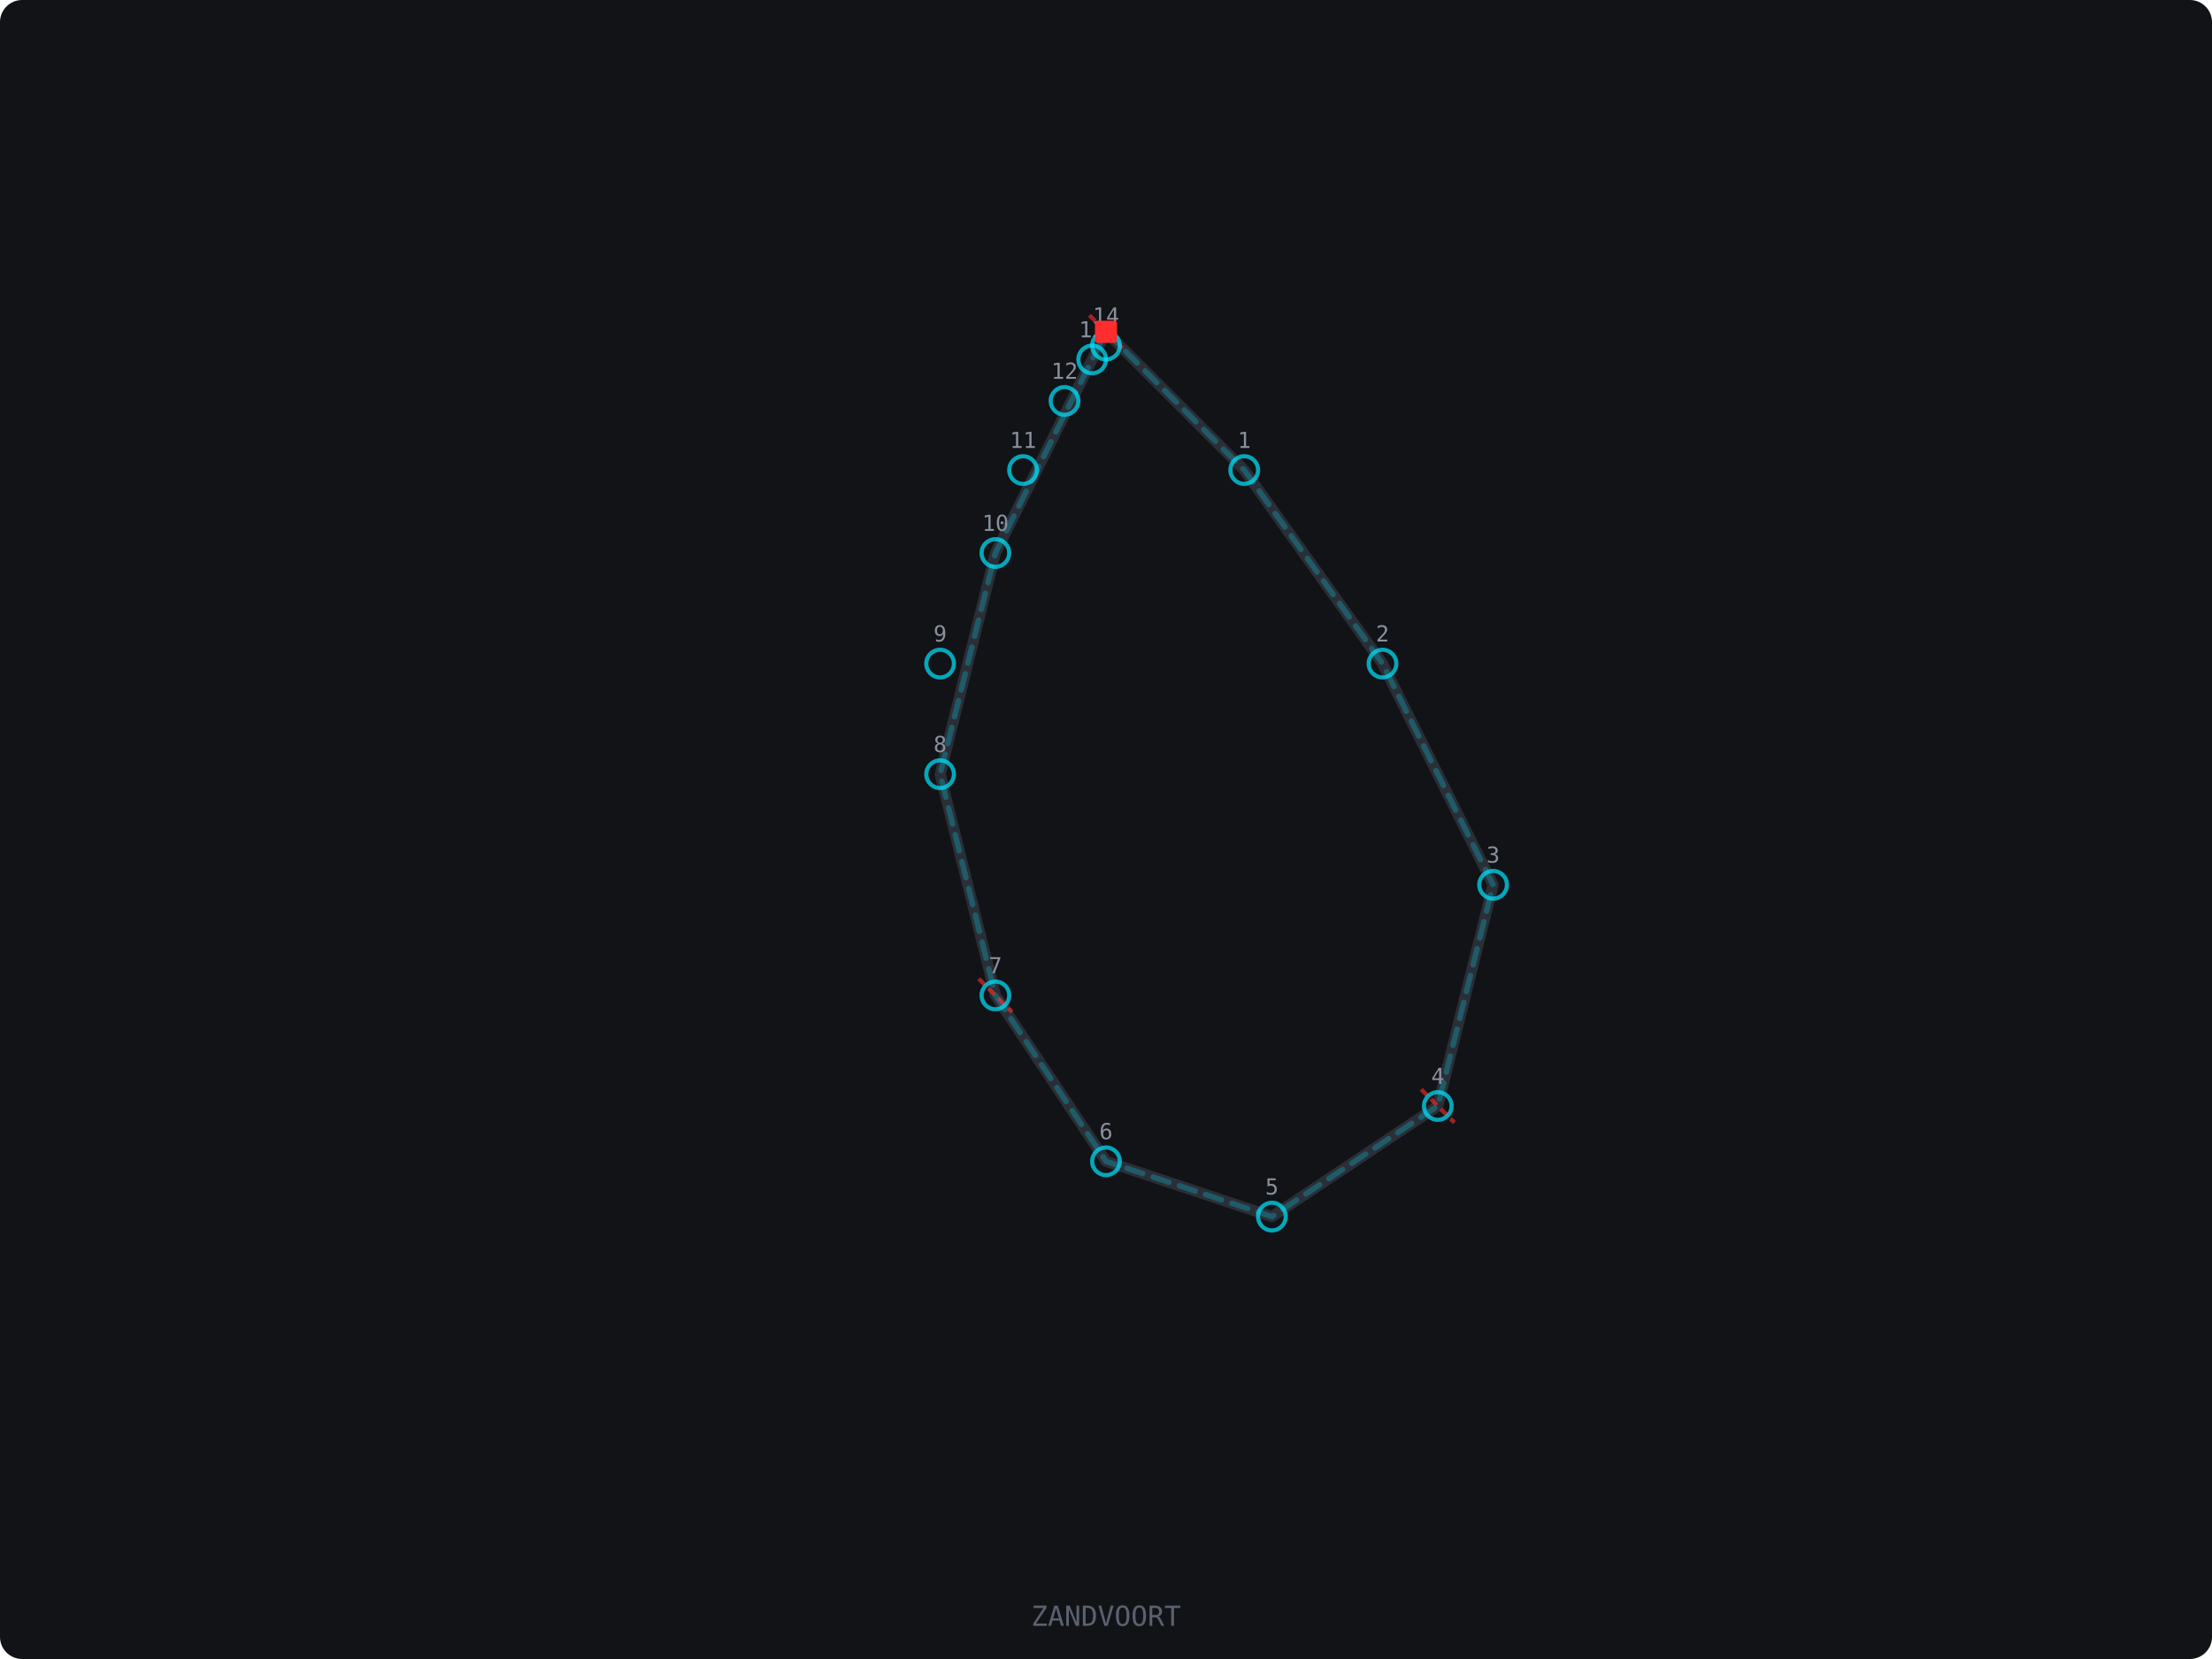
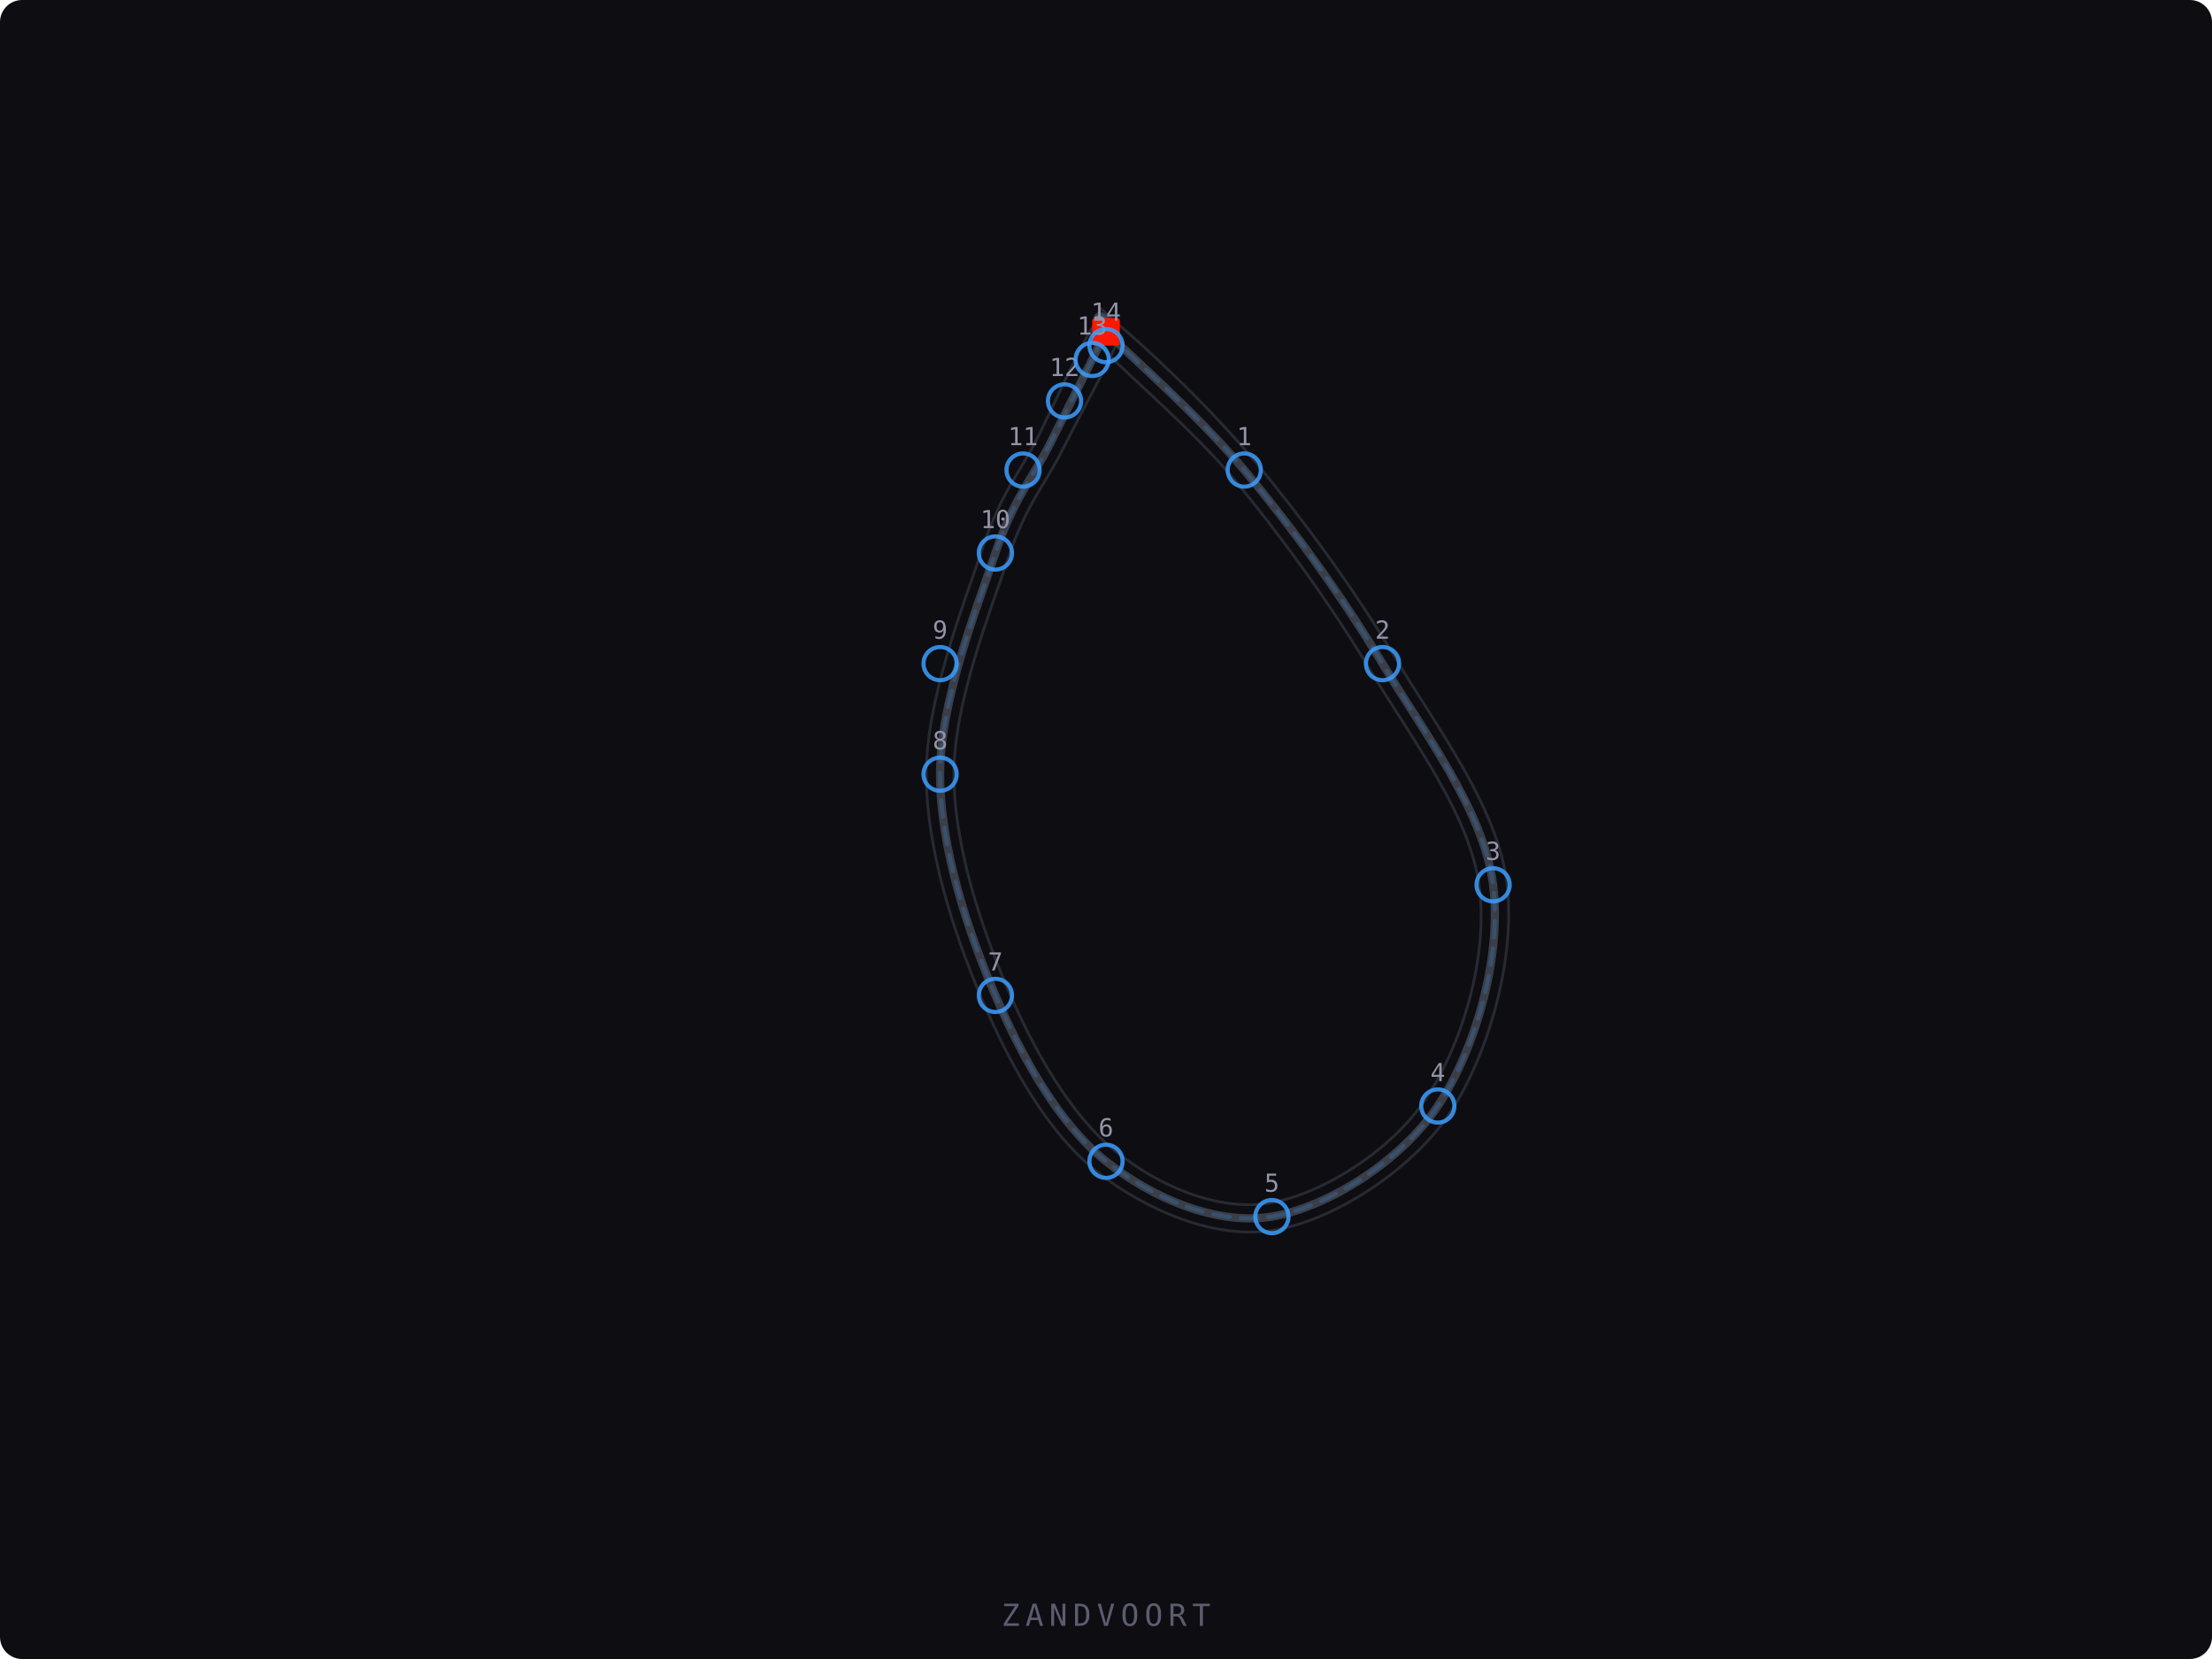
<svg xmlns="http://www.w3.org/2000/svg" viewBox="0 0 800 600" width="800" height="600">
  <defs>
    <style>
-       .track-bg { fill: #111317; }
-       .track-line { fill: none; stroke: #2a2e36; stroke-width: 4; stroke-linecap: round; stroke-linejoin: round; }
-       .track-line-accent { fill: none; stroke: rgba(0,229,255,0.25); stroke-width: 2; stroke-linecap: round; stroke-dasharray: 6,4; }
+       .track-bg { fill: #0d0d12; }
+       .track-line { fill: none; stroke: #3a3e48; stroke-width: 3; stroke-linecap: round; stroke-linejoin: round; }
+       .track-line-accent { fill: none; stroke: rgba(59,158,255,0.20); stroke-width: 1.5; stroke-linecap: round; stroke-dasharray: 6,4; }
+       .track-edge { fill: none; stroke: #3a3e48; stroke-width: 1; stroke-linecap: round; stroke-linejoin: round; opacity: 0.6; }
    </style>
  </defs>
  <rect class="track-bg" width="800" height="600" rx="8" />
-   <polyline class="track-line" points="400.0,120.0 450.0,170.0 500.0,240.0 540.0,320.0 520.0,400.0 460.0,440.0 400.0,420.0 360.0,360.0 340.0,280.0 360.0,200.0 380.0,160.0 400.0,120.0" />
-   <polyline class="track-line-accent" points="400.0,120.0 450.0,170.0 500.0,240.0 540.0,320.0 520.0,400.0 460.0,440.0 400.0,420.0 360.0,360.0 340.0,280.0 360.0,200.0 380.0,160.0 400.0,120.0" />
-   <line x1="514.0" y1="394.0" x2="526.0" y2="406.0" stroke="#ff2d2d" stroke-width="1.5" stroke-dasharray="3,2" opacity="0.6" />
-   <line x1="354.0" y1="354.0" x2="366.0" y2="366.0" stroke="#ff2d2d" stroke-width="1.5" stroke-dasharray="3,2" opacity="0.6" />
-   <line x1="394.0" y1="114.0" x2="406.0" y2="126.0" stroke="#ff2d2d" stroke-width="1.5" stroke-dasharray="3,2" opacity="0.6" />
-   <circle cx="450.0" cy="170.0" r="5" fill="none" stroke="#00e5ff" stroke-width="1.5" opacity="0.7" />
-   <text x="450.0" y="162.0" text-anchor="middle" fill="#8a909c" font-size="8" font-family="monospace">1</text>
-   <circle cx="500.0" cy="240.0" r="5" fill="none" stroke="#00e5ff" stroke-width="1.5" opacity="0.7" />
-   <text x="500.0" y="232.0" text-anchor="middle" fill="#8a909c" font-size="8" font-family="monospace">2</text>
-   <circle cx="540.0" cy="320.0" r="5" fill="none" stroke="#00e5ff" stroke-width="1.5" opacity="0.7" />
-   <text x="540.0" y="312.0" text-anchor="middle" fill="#8a909c" font-size="8" font-family="monospace">3</text>
-   <circle cx="520.0" cy="400.0" r="5" fill="none" stroke="#00e5ff" stroke-width="1.5" opacity="0.7" />
-   <text x="520.0" y="392.0" text-anchor="middle" fill="#8a909c" font-size="8" font-family="monospace">4</text>
-   <circle cx="460.0" cy="440.0" r="5" fill="none" stroke="#00e5ff" stroke-width="1.5" opacity="0.7" />
-   <text x="460.0" y="432.0" text-anchor="middle" fill="#8a909c" font-size="8" font-family="monospace">5</text>
-   <circle cx="400.0" cy="420.0" r="5" fill="none" stroke="#00e5ff" stroke-width="1.5" opacity="0.7" />
-   <text x="400.0" y="412.0" text-anchor="middle" fill="#8a909c" font-size="8" font-family="monospace">6</text>
-   <circle cx="360.0" cy="360.0" r="5" fill="none" stroke="#00e5ff" stroke-width="1.5" opacity="0.7" />
-   <text x="360.0" y="352.0" text-anchor="middle" fill="#8a909c" font-size="8" font-family="monospace">7</text>
-   <circle cx="340.0" cy="280.0" r="5" fill="none" stroke="#00e5ff" stroke-width="1.5" opacity="0.7" />
-   <text x="340.0" y="272.0" text-anchor="middle" fill="#8a909c" font-size="8" font-family="monospace">8</text>
-   <circle cx="340.0" cy="240.0" r="5" fill="none" stroke="#00e5ff" stroke-width="1.5" opacity="0.7" />
-   <text x="340.0" y="232.0" text-anchor="middle" fill="#8a909c" font-size="8" font-family="monospace">9</text>
-   <circle cx="360.0" cy="200.0" r="5" fill="none" stroke="#00e5ff" stroke-width="1.5" opacity="0.7" />
-   <text x="360.0" y="192.0" text-anchor="middle" fill="#8a909c" font-size="8" font-family="monospace">10</text>
-   <circle cx="370.0" cy="170.0" r="5" fill="none" stroke="#00e5ff" stroke-width="1.5" opacity="0.7" />
-   <text x="370.0" y="162.0" text-anchor="middle" fill="#8a909c" font-size="8" font-family="monospace">11</text>
-   <circle cx="385.0" cy="145.0" r="5" fill="none" stroke="#00e5ff" stroke-width="1.5" opacity="0.7" />
-   <text x="385.0" y="137.0" text-anchor="middle" fill="#8a909c" font-size="8" font-family="monospace">12</text>
-   <circle cx="395.0" cy="130.0" r="5" fill="none" stroke="#00e5ff" stroke-width="1.5" opacity="0.7" />
-   <text x="395.0" y="122.0" text-anchor="middle" fill="#8a909c" font-size="8" font-family="monospace">13</text>
-   <circle cx="400.0" cy="125.0" r="5" fill="none" stroke="#00e5ff" stroke-width="1.5" opacity="0.7" />
-   <text x="400.0" y="117.0" text-anchor="middle" fill="#8a909c" font-size="8" font-family="monospace">14</text>
-   <rect x="396.0" y="116.0" width="8" height="8" fill="#ff2d2d" rx="1" />
-   <text x="400" y="588" text-anchor="middle" fill="#5b616e" font-size="10" font-family="monospace">ZANDVOORT</text>
+   <path class="track-edge" d="M 396.5 123.5 C 403.4 132.0 429.6 153.4 446.2 173.2 C 462.7 193.0 480.9 218.0 495.7 242.6 C 510.5 267.1 531.7 294.8 535.0 320.6 C 538.4 346.4 528.5 378.2 515.8 397.2 C 503.2 416.3 478.0 431.9 459.2 435.1 C 440.4 438.2 418.9 428.9 403.1 416.1 C 387.4 403.3 374.3 380.7 364.6 358.0 C 354.9 335.3 345.0 306.1 345.0 280.0 C 345.0 253.9 358.2 221.2 364.7 201.6 C 371.3 182.0 377.9 175.5 384.5 162.2 C 391.1 149.0 402.5 128.7 404.5 122.2 C 406.5 115.8 389.5 115.0 396.5 123.5 Z" />
+   <path class="track-edge" d="M 403.5 116.5 C 413.3 124.6 437.0 146.6 453.8 166.8 C 470.6 187.0 489.1 212.0 504.3 237.4 C 519.5 262.9 541.6 291.8 545.0 319.4 C 548.3 346.9 538.2 381.8 524.2 402.8 C 510.1 423.7 482.0 441.4 460.8 444.9 C 439.6 448.5 414.4 437.7 396.9 423.9 C 379.3 410.1 365.7 386.0 355.4 362.0 C 345.1 338.0 335.0 307.3 335.0 280.0 C 335.0 252.7 348.5 218.8 355.3 198.4 C 362.0 178.0 368.8 171.2 375.5 157.8 C 382.2 144.3 390.9 124.6 395.5 117.8 C 400.2 110.9 393.8 108.3 403.5 116.5 Z" />
+   <path class="track-line" d="M 400.0 120.0 C 408.3 128.3 433.3 150.0 450.0 170.0 C 466.7 190.0 485.0 215.0 500.0 240.0 C 515.0 265.0 536.7 293.3 540.0 320.0 C 543.3 346.7 533.3 380.0 520.0 400.0 C 506.7 420.0 480.0 436.7 460.0 440.0 C 440.0 443.3 416.7 433.3 400.0 420.0 C 383.3 406.7 370.0 383.3 360.0 360.0 C 350.0 336.7 340.0 306.7 340.0 280.0 C 340.0 253.3 353.3 220.0 360.0 200.0 C 366.7 180.0 373.3 173.3 380.0 160.0 C 386.7 146.7 396.7 126.7 400.0 120.0 C 403.3 113.3 391.7 111.7 400.0 120.0 Z" />
+   <path class="track-line-accent" d="M 400.0 120.0 C 408.3 128.3 433.3 150.0 450.0 170.0 C 466.7 190.0 485.0 215.0 500.0 240.0 C 515.0 265.0 536.7 293.3 540.0 320.0 C 543.3 346.7 533.3 380.0 520.0 400.0 C 506.7 420.0 480.0 436.7 460.0 440.0 C 440.0 443.3 416.7 433.3 400.0 420.0 C 383.3 406.7 370.0 383.3 360.0 360.0 C 350.0 336.7 340.0 306.7 340.0 280.0 C 340.0 253.3 353.3 220.0 360.0 200.0 C 366.7 180.0 373.3 173.3 380.0 160.0 C 386.7 146.7 396.7 126.7 400.0 120.0 C 403.3 113.3 391.7 111.7 400.0 120.0 Z" />
+   <rect x="395.0" y="115.0" width="10" height="10" fill="#FF1801" rx="1" />
+   <circle cx="450.0" cy="170.0" r="6" fill="none" stroke="#3B9EFF" stroke-width="1.5" opacity="0.85" />
+   <text x="450.0" y="161.0" text-anchor="middle" fill="#9494a8" font-size="9" font-family="monospace">1</text>
+   <circle cx="500.0" cy="240.0" r="6" fill="none" stroke="#3B9EFF" stroke-width="1.5" opacity="0.85" />
+   <text x="500.0" y="231.0" text-anchor="middle" fill="#9494a8" font-size="9" font-family="monospace">2</text>
+   <circle cx="540.0" cy="320.0" r="6" fill="none" stroke="#3B9EFF" stroke-width="1.5" opacity="0.85" />
+   <text x="540.0" y="311.0" text-anchor="middle" fill="#9494a8" font-size="9" font-family="monospace">3</text>
+   <circle cx="520.0" cy="400.0" r="6" fill="none" stroke="#3B9EFF" stroke-width="1.5" opacity="0.85" />
+   <text x="520.0" y="391.0" text-anchor="middle" fill="#9494a8" font-size="9" font-family="monospace">4</text>
+   <circle cx="460.0" cy="440.0" r="6" fill="none" stroke="#3B9EFF" stroke-width="1.5" opacity="0.85" />
+   <text x="460.0" y="431.0" text-anchor="middle" fill="#9494a8" font-size="9" font-family="monospace">5</text>
+   <circle cx="400.0" cy="420.0" r="6" fill="none" stroke="#3B9EFF" stroke-width="1.5" opacity="0.85" />
+   <text x="400.0" y="411.0" text-anchor="middle" fill="#9494a8" font-size="9" font-family="monospace">6</text>
+   <circle cx="360.0" cy="360.0" r="6" fill="none" stroke="#3B9EFF" stroke-width="1.5" opacity="0.85" />
+   <text x="360.0" y="351.0" text-anchor="middle" fill="#9494a8" font-size="9" font-family="monospace">7</text>
+   <circle cx="340.0" cy="280.0" r="6" fill="none" stroke="#3B9EFF" stroke-width="1.5" opacity="0.85" />
+   <text x="340.0" y="271.0" text-anchor="middle" fill="#9494a8" font-size="9" font-family="monospace">8</text>
+   <circle cx="340.0" cy="240.0" r="6" fill="none" stroke="#3B9EFF" stroke-width="1.5" opacity="0.85" />
+   <text x="340.0" y="231.0" text-anchor="middle" fill="#9494a8" font-size="9" font-family="monospace">9</text>
+   <circle cx="360.0" cy="200.0" r="6" fill="none" stroke="#3B9EFF" stroke-width="1.5" opacity="0.85" />
+   <text x="360.0" y="191.0" text-anchor="middle" fill="#9494a8" font-size="9" font-family="monospace">10</text>
+   <circle cx="370.0" cy="170.0" r="6" fill="none" stroke="#3B9EFF" stroke-width="1.5" opacity="0.85" />
+   <text x="370.0" y="161.0" text-anchor="middle" fill="#9494a8" font-size="9" font-family="monospace">11</text>
+   <circle cx="385.0" cy="145.0" r="6" fill="none" stroke="#3B9EFF" stroke-width="1.5" opacity="0.85" />
+   <text x="385.0" y="136.0" text-anchor="middle" fill="#9494a8" font-size="9" font-family="monospace">12</text>
+   <circle cx="395.0" cy="130.0" r="6" fill="none" stroke="#3B9EFF" stroke-width="1.5" opacity="0.85" />
+   <text x="395.0" y="121.0" text-anchor="middle" fill="#9494a8" font-size="9" font-family="monospace">13</text>
+   <circle cx="400.0" cy="125.0" r="6" fill="none" stroke="#3B9EFF" stroke-width="1.5" opacity="0.85" />
+   <text x="400.0" y="116.0" text-anchor="middle" fill="#9494a8" font-size="9" font-family="monospace">14</text>
+   <text x="400.0" y="588" text-anchor="middle" fill="#5c5c70" font-size="11" font-family="monospace" letter-spacing="2">ZANDVOORT</text>
</svg>
